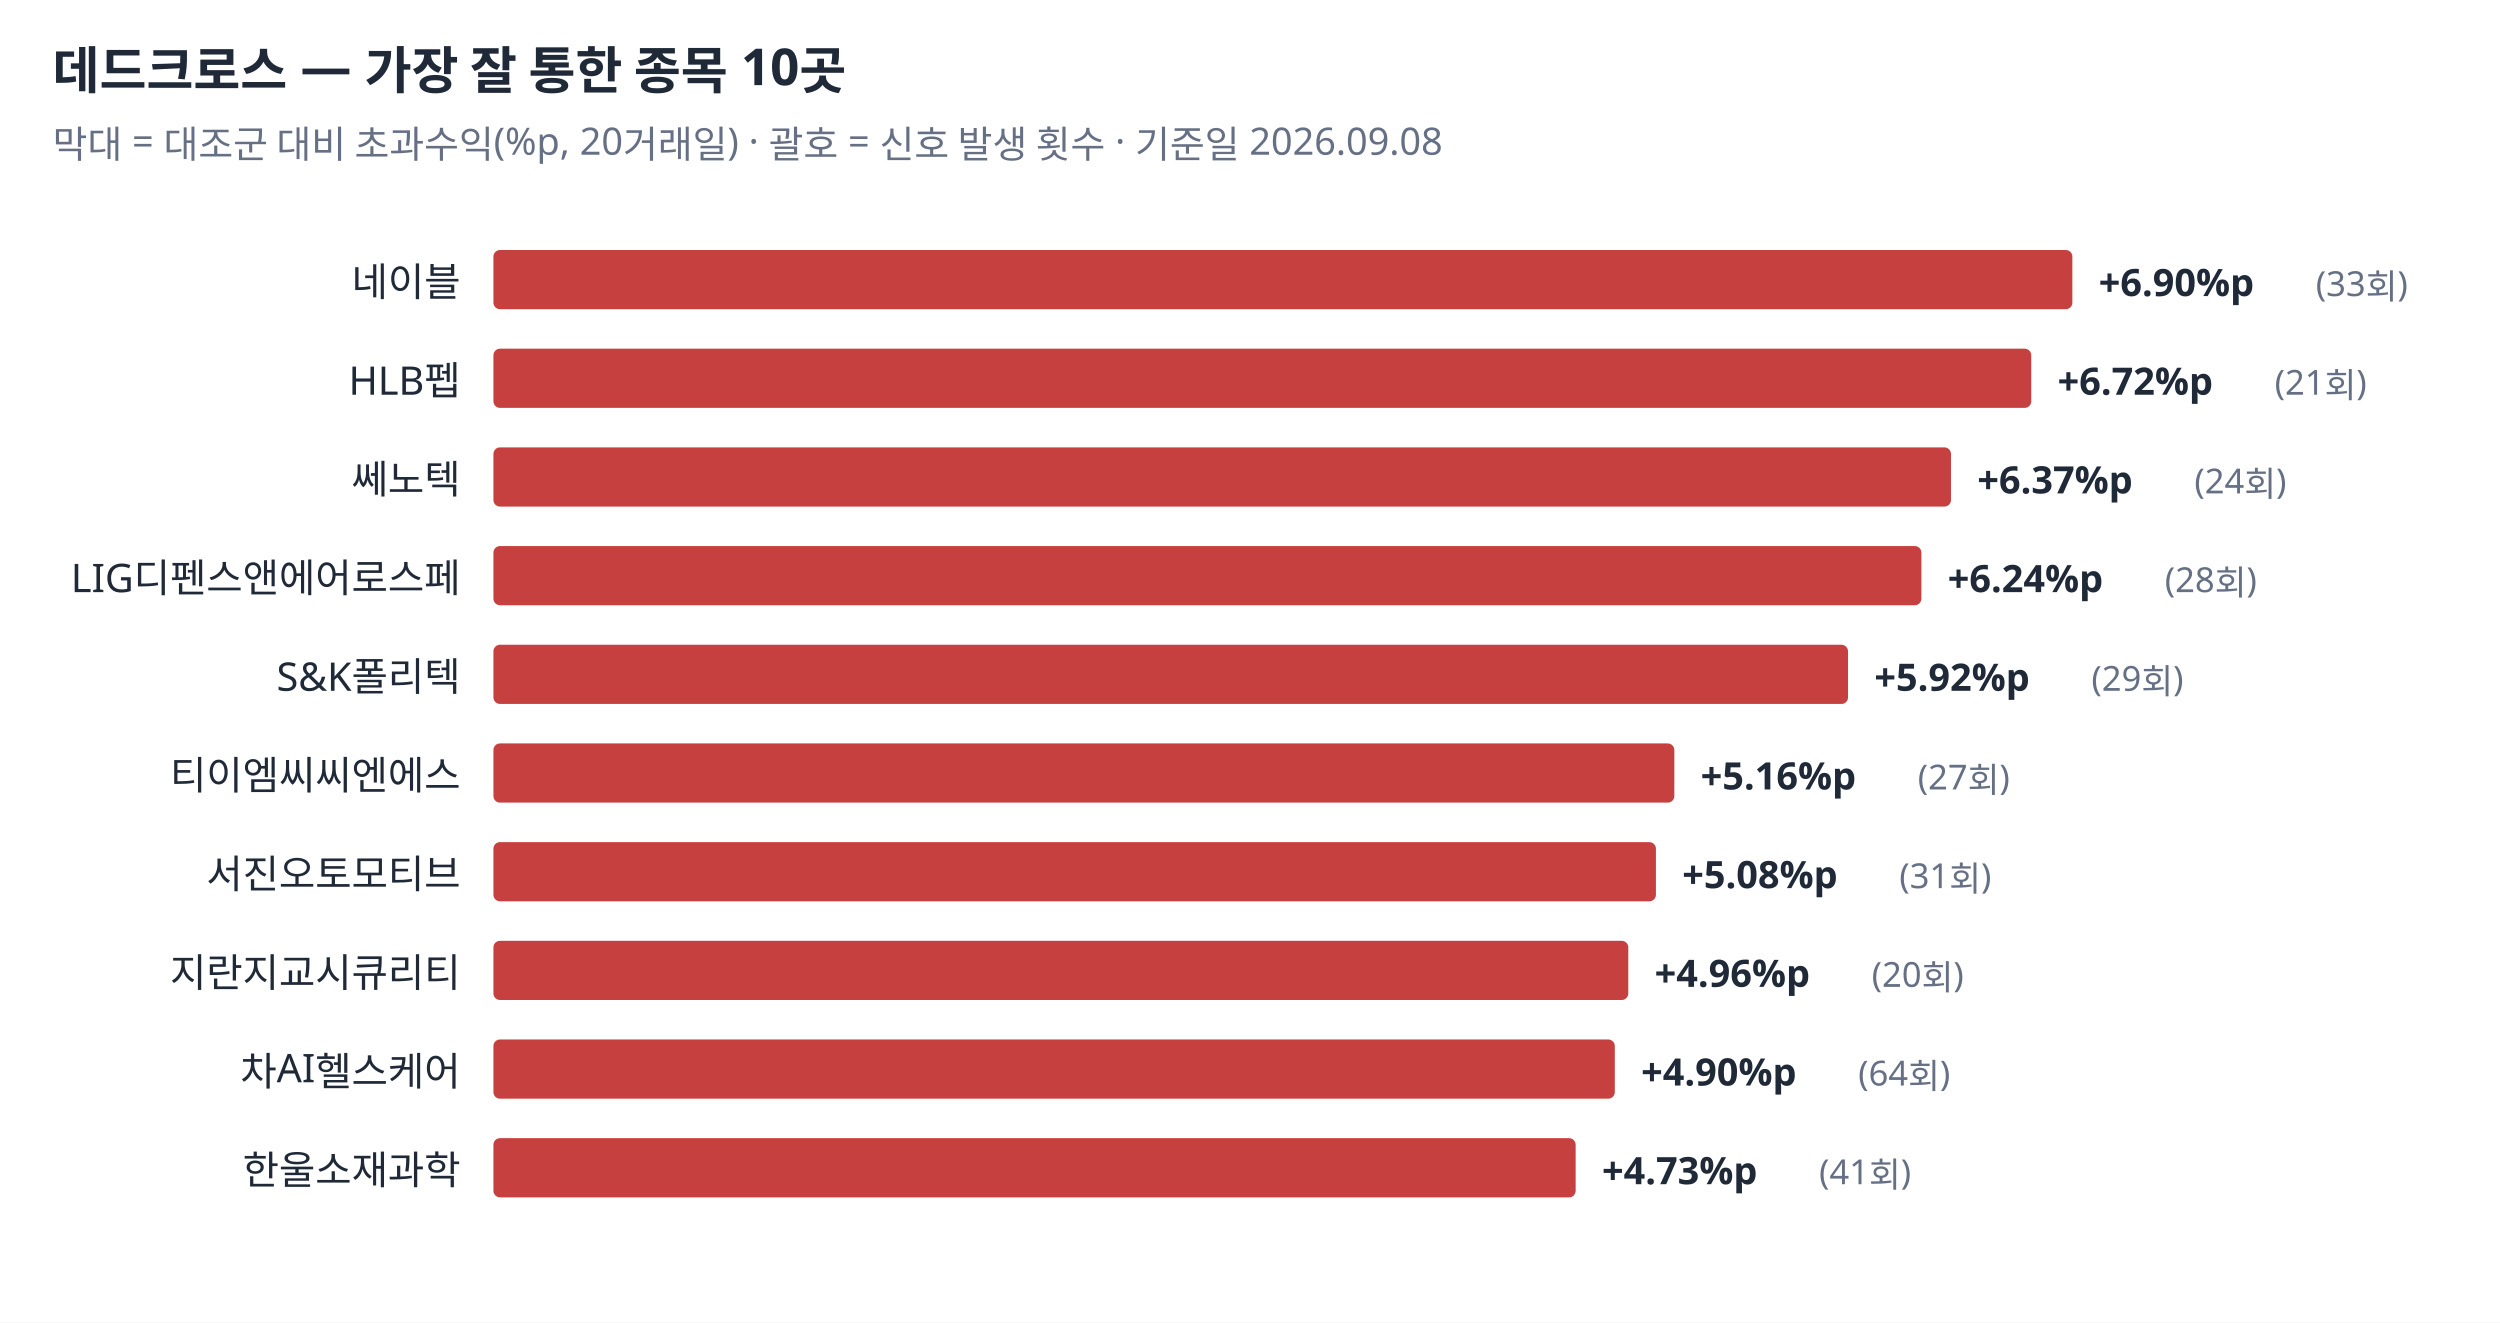
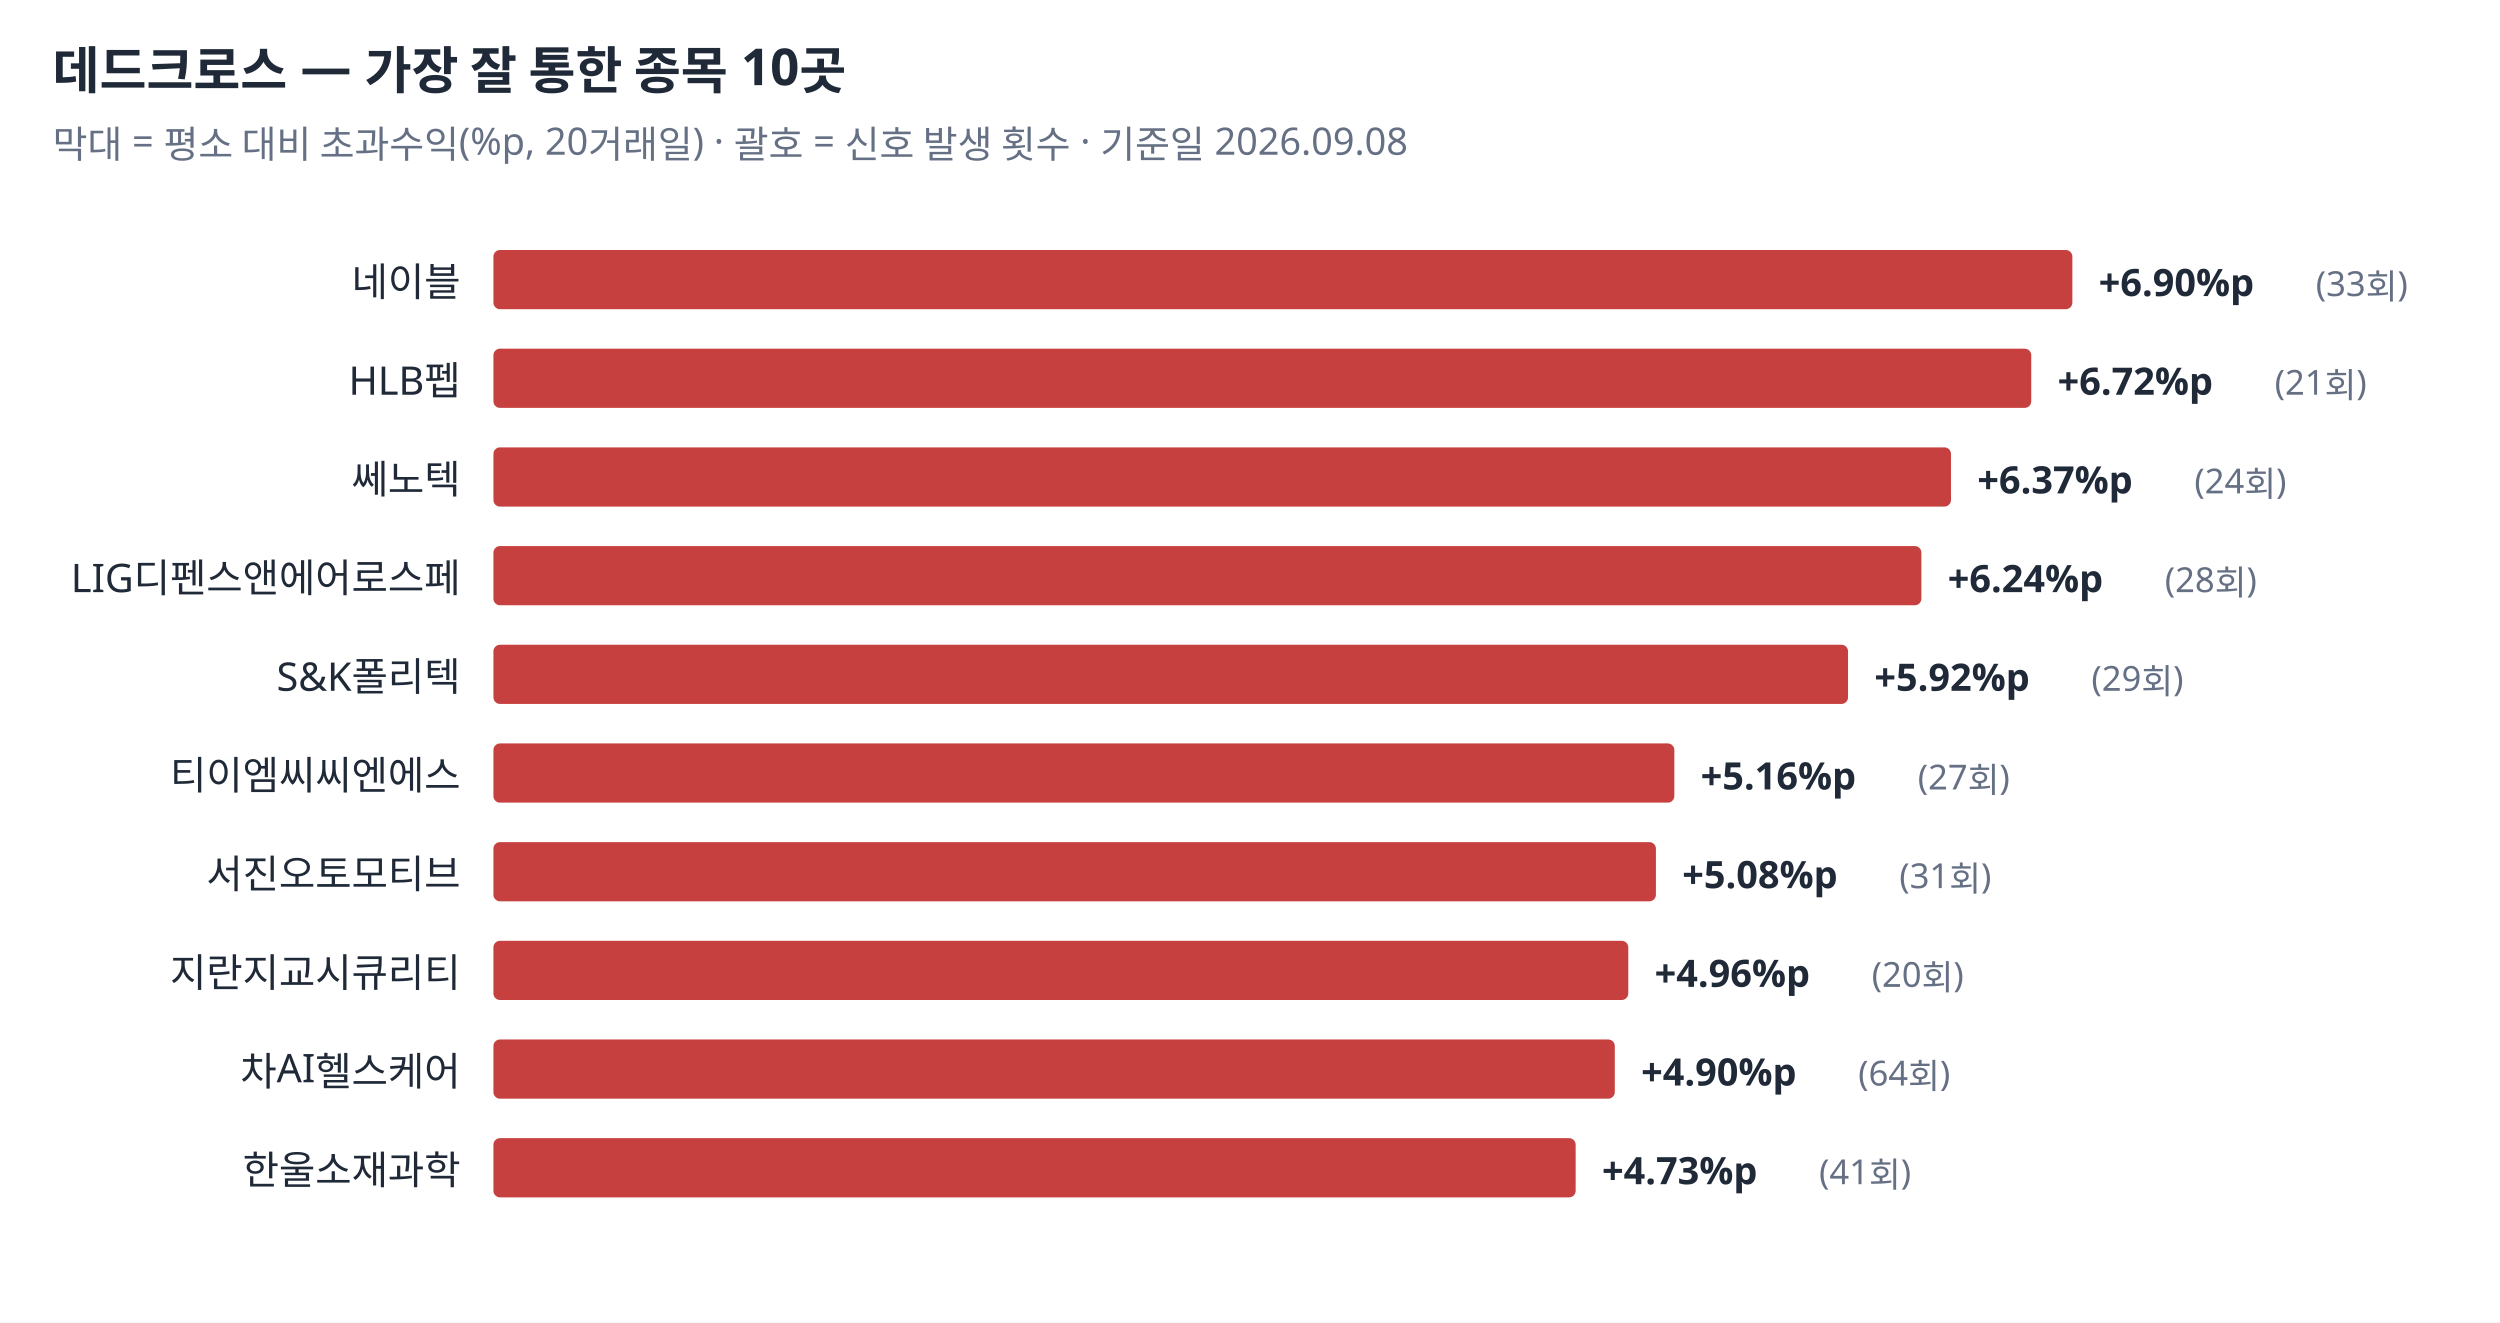
<svg xmlns="http://www.w3.org/2000/svg" viewBox="0 0 760 402" width="760" height="402" font-family="Malgun Gothic, 맑은 고딕, sans-serif">
  <rect width="760" height="402" fill="#FFFFFF" />
  <text x="16" y="27" font-size="15.5" font-weight="700" fill="#1F2937">데드크로스 — 가장 잘 통한 종목 10곳</text>
-   <text x="16" y="48" font-size="11.5" fill="#667085">막대 = 대조군 대비 초과수익(%p, 20거래일) · 괄호 = 신호 발생 횟수 · 기준일 2026.09.08</text>
+   <text x="16" y="48" font-size="11.5" fill="#667085">막대 = 평소 대비 초과수익(%p, 20거래일) · 괄호 = 신호 발생 횟수 · 기준일 2026.09.08</text>
  <text x="140" y="90" font-size="12" text-anchor="end" fill="#1F2937">네이블</text>
  <rect x="150" y="76" width="480.0" height="18" fill="#C6403F" rx="2" />
  <text x="638.0" y="90" font-size="11.5" font-weight="700" fill="#1F2937">+6.90%p</text>
  <text x="704.0" y="90" font-size="10.5" fill="#667085">(33회)</text>
  <text x="140" y="120" font-size="12" text-anchor="end" fill="#1F2937">HLB펩</text>
  <rect x="150" y="106" width="467.5" height="18" fill="#C6403F" rx="2" />
  <text x="625.5" y="120" font-size="11.5" font-weight="700" fill="#1F2937">+6.72%p</text>
  <text x="691.5" y="120" font-size="10.5" fill="#667085">(21회)</text>
  <text x="140" y="150" font-size="12" text-anchor="end" fill="#1F2937">쎄노텍</text>
  <rect x="150" y="136" width="443.1" height="18" fill="#C6403F" rx="2" />
  <text x="601.1" y="150" font-size="11.5" font-weight="700" fill="#1F2937">+6.37%p</text>
  <text x="667.1" y="150" font-size="10.5" fill="#667085">(24회)</text>
  <text x="140" y="180" font-size="12" text-anchor="end" fill="#1F2937">LIG디펜스앤에어로스페</text>
  <rect x="150" y="166" width="434.1" height="18" fill="#C6403F" rx="2" />
  <text x="592.1" y="180" font-size="11.5" font-weight="700" fill="#1F2937">+6.24%p</text>
  <text x="658.1" y="180" font-size="10.5" fill="#667085">(28회)</text>
  <text x="140" y="210" font-size="12" text-anchor="end" fill="#1F2937">S&amp;K폴리텍</text>
  <rect x="150" y="196" width="411.8" height="18" fill="#C6403F" rx="2" />
  <text x="569.8" y="210" font-size="11.5" font-weight="700" fill="#1F2937">+5.92%p</text>
  <text x="635.8" y="210" font-size="10.5" fill="#667085">(29회)</text>
  <text x="140" y="240" font-size="12" text-anchor="end" fill="#1F2937">티이엠씨씨엔에스</text>
  <rect x="150" y="226" width="359.0" height="18" fill="#C6403F" rx="2" />
  <text x="517.0" y="240" font-size="11.5" font-weight="700" fill="#1F2937">+5.16%p</text>
  <text x="583.0" y="240" font-size="10.5" fill="#667085">(27회)</text>
  <text x="140" y="270" font-size="12" text-anchor="end" fill="#1F2937">서진오토모티브</text>
  <rect x="150" y="256" width="353.4" height="18" fill="#C6403F" rx="2" />
  <text x="511.4" y="270" font-size="11.5" font-weight="700" fill="#1F2937">+5.08%p</text>
  <text x="577.4" y="270" font-size="10.5" fill="#667085">(31회)</text>
  <text x="140" y="300" font-size="12" text-anchor="end" fill="#1F2937">지란지교시큐리티</text>
  <rect x="150" y="286" width="345.0" height="18" fill="#C6403F" rx="2" />
  <text x="503.0" y="300" font-size="11.5" font-weight="700" fill="#1F2937">+4.96%p</text>
  <text x="569.0" y="300" font-size="10.5" fill="#667085">(20회)</text>
  <text x="140" y="330" font-size="12" text-anchor="end" fill="#1F2937">차AI헬스케어</text>
  <rect x="150" y="316" width="340.9" height="18" fill="#C6403F" rx="2" />
  <text x="498.9" y="330" font-size="11.5" font-weight="700" fill="#1F2937">+4.90%p</text>
  <text x="564.9" y="330" font-size="10.5" fill="#667085">(64회)</text>
  <text x="140" y="360" font-size="12" text-anchor="end" fill="#1F2937">한울소재과학</text>
  <rect x="150" y="346" width="329.0" height="18" fill="#C6403F" rx="2" />
  <text x="487.0" y="360" font-size="11.5" font-weight="700" fill="#1F2937">+4.73%p</text>
  <text x="553.0" y="360" font-size="10.5" fill="#667085">(41회)</text>
</svg>
